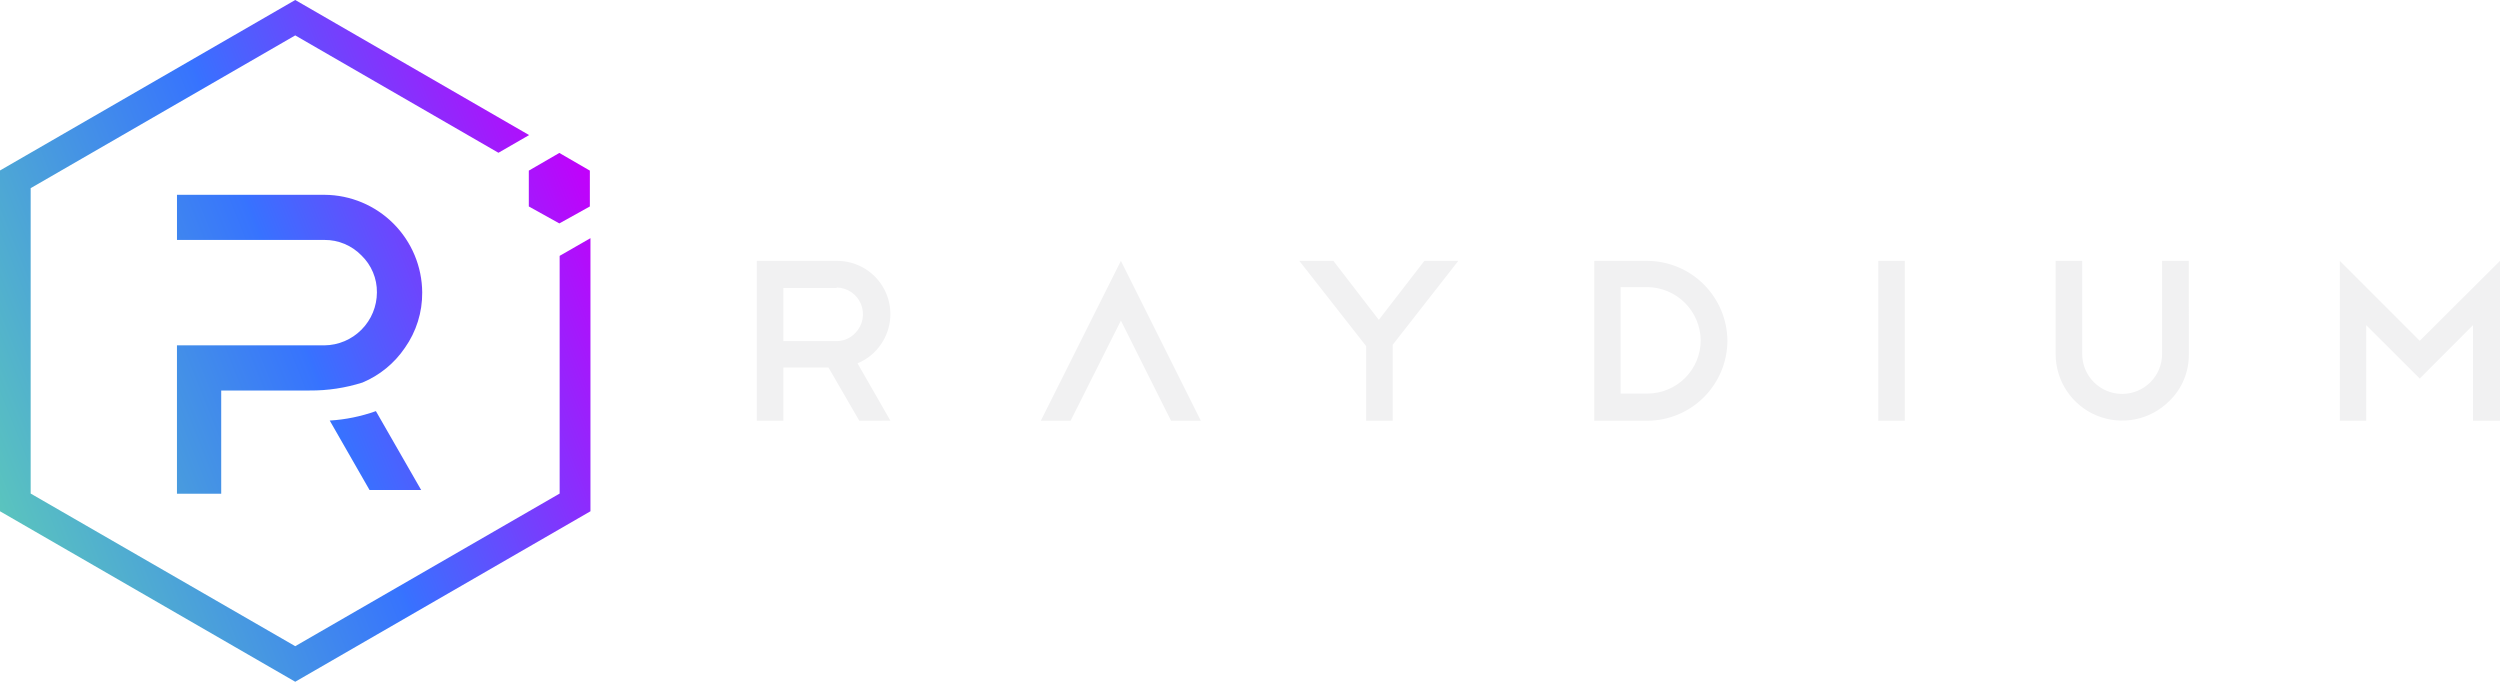
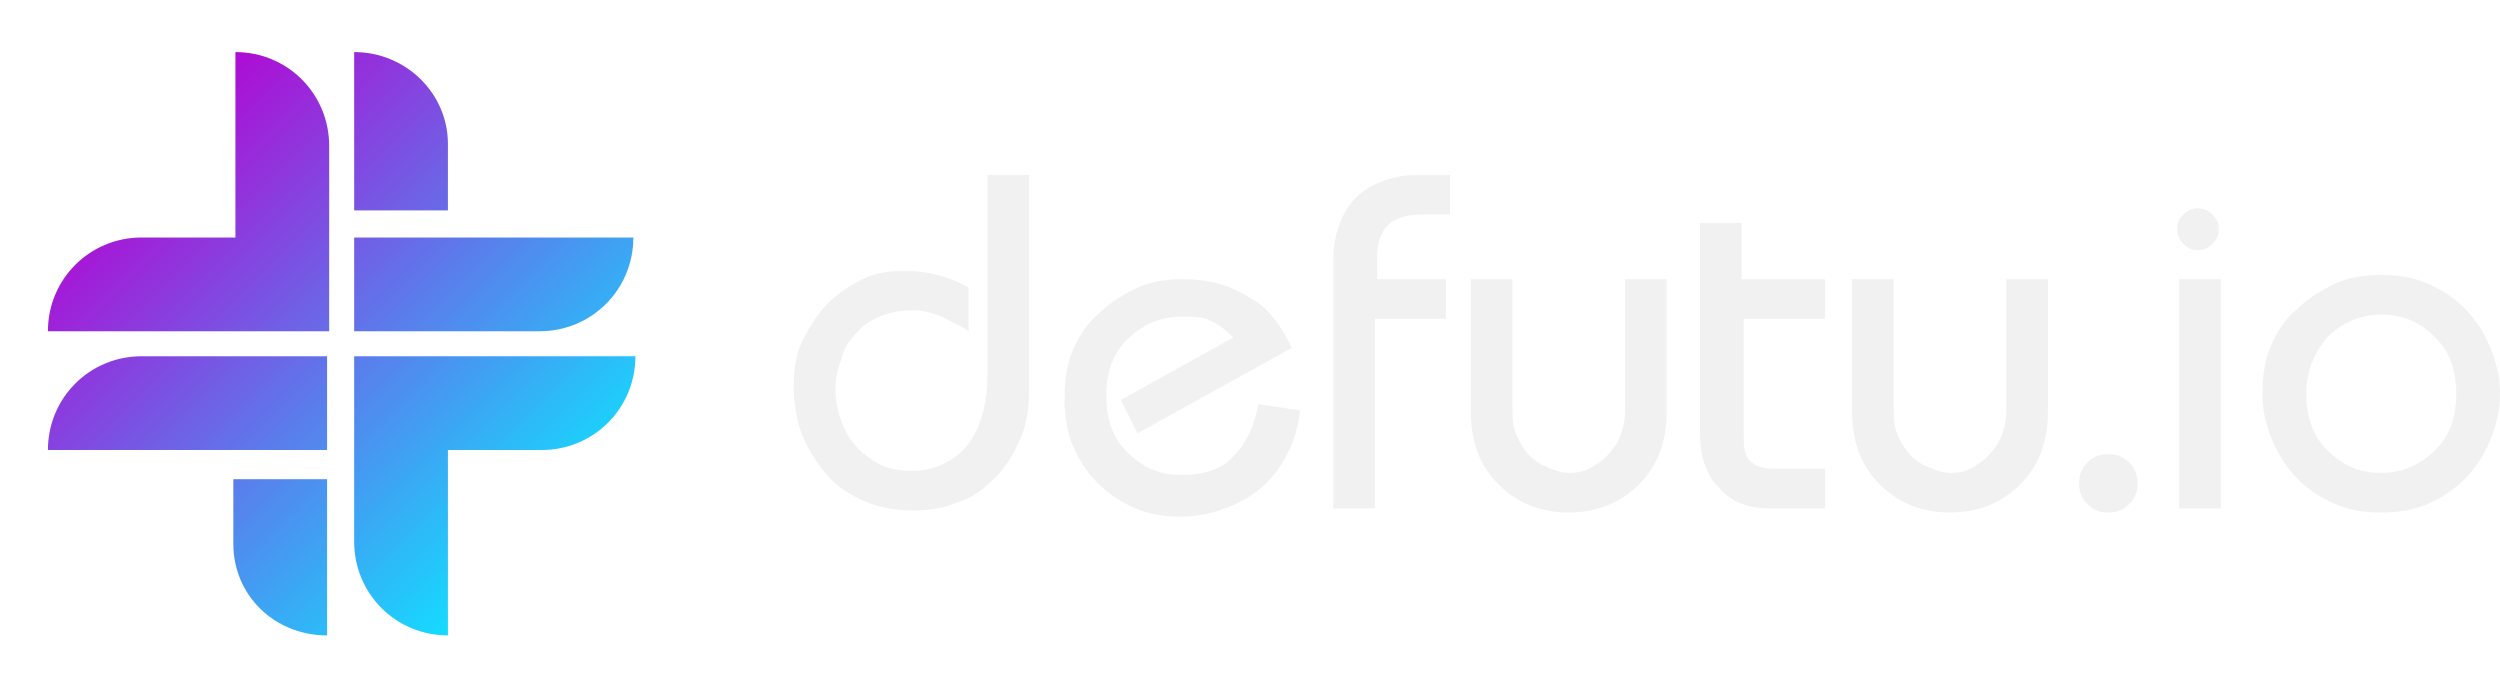
- <svg xmlns="http://www.w3.org/2000/svg" fill="none" height="33" viewBox="0 0 120 33" width="120">
-   <linearGradient id="a" gradientUnits="userSpaceOnUse" x1="28.317" x2="-1.733" y1="8.192" y2="20.209">
-     <stop offset="0" stop-color="#c200fb" />
-     <stop offset=".49" stop-color="#3772ff" />
-     <stop offset=".49" stop-color="#3773fe" />
-     <stop offset="1" stop-color="#5ac4be" />
-   </linearGradient>
-   <path clip-rule="evenodd" d="m41.246 20.195-1.479-2.555h-2.166v2.555h-1.274v-7.673h3.836c.468-.004.927.121 1.329.36.402.24.73.585.949.998.219.413.32.879.293 1.345-.027.467-.182.917-.448 1.302-.277.408-.669.726-1.125.913l1.579 2.753zm-1.083-6.371h-2.562v2.548h2.562c.168-0.0.333-.035.487-.102.153-.067.291-.165.405-.288.176-.179.296-.406.344-.653s.023-.502-.073-.735c-.096-.232-.258-.431-.466-.573-.208-.141-.453-.217-.705-.22zm13.64-1.302-3.844 7.673h1.43l2.414-4.806 2.407 4.806h1.43zm16.195 0h-1.628l-2.187 2.831-2.18-2.831h-1.635l3.207 4.091v3.582h1.274v-3.645zm6.526 0h2.555c1.015.007 1.987.414 2.705 1.132.718.718 1.125 1.689 1.132 2.705-.006 1.016-.412 1.988-1.13 2.707-.718.718-1.691 1.124-2.707 1.13h-2.555zm2.555 6.37c.677-.002 1.326-.272 1.805-.75s.749-1.128.75-1.805c-.007-.675-.279-1.321-.757-1.799s-1.123-.749-1.799-.757h-1.288v5.111zm12.352-6.37h-1.274v7.673h1.274zm13.633 4.466c.007.422-.073.841-.235 1.231-.162.39-.402.742-.707 1.034-.447.447-1.016.752-1.636.875-.621.123-1.263.059-1.847-.183s-1.082-.653-1.433-1.179-.536-1.145-.535-1.777v-4.466h1.274v4.466c0 .509.202.997.562 1.357.359.36.847.562 1.356.562s.997-.202 1.357-.562c.359-.36.561-.848.561-1.357v-4.466h1.282zm8.515 3.207v-4.587l2.569 2.562 2.556-2.562v4.587h1.295v-7.673l-3.851 3.837-3.836-3.837v7.673z" fill="#f1f1f2" fill-rule="evenodd" />
-   <g fill="url(#a)">
-     <path d="m26.863 12.281v11.41l-12.692 7.326-12.699-7.326v-14.659l12.699-7.333 9.754 5.634 1.472-.849-11.226-6.484-14.171 8.183v16.358l14.171 8.183 14.171-8.183v-13.109z" />
-     <path d="m10.618 23.698h-2.124v-7.121h7.078c.67-.007 1.31-.278 1.781-.754.472-.475.737-1.118.739-1.787.004-.331-.06-.66-.188-.965-.128-.306-.317-.582-.555-.811-.231-.237-.507-.425-.812-.553-.305-.128-.633-.193-.964-.19h-7.078v-2.166h7.085c1.24.007 2.428.504 3.305 1.381.877.877 1.373 2.065 1.381 3.305.008.95-.282 1.878-.828 2.654-.503.743-1.211 1.324-2.039 1.671-.819.26-1.675.389-2.534.382h-4.247z" />
-     <path d="m20.216 23.521h-2.478l-1.911-3.334c.756-.046 1.502-.199 2.216-.453z" />
-     <path d="m25.383 9.91 1.465.814 1.465-.814v-1.72l-1.465-.849-1.465.849z" />
+ <svg xmlns="http://www.w3.org/2000/svg" version="1.1" id="Layer_1" x="0px" y="0px" viewBox="0 0 120 33" style="enable-background:new 0 0 120 33;" xml:space="preserve">
+   <style type="text/css">
+ 	.st0{fill:#F1F1F2;}
+ 	.st1{fill:url(#SVGID_1_);}
+ </style>
+   <g>
+     <path class="st0" d="M47.4,8.4h2v10.2c0,0.9-0.1,1.7-0.4,2.4c-0.3,0.7-0.7,1.4-1.2,1.9s-1.1,1-1.8,1.2c-0.7,0.3-1.4,0.4-2.2,0.4   c-1.2,0-2.2-0.3-3-0.8c-0.9-0.5-1.5-1.3-2-2.2c-0.5-0.9-0.7-1.9-0.7-3c0-0.7,0.1-1.5,0.4-2.1s0.7-1.3,1.2-1.8s1.1-0.9,1.7-1.2   c0.6-0.3,1.3-0.4,2-0.4c1.2,0,2.2,0.3,3.1,0.8v2.1c-0.3-0.2-0.5-0.3-0.9-0.5s-0.6-0.3-1-0.4c-0.3-0.1-0.6-0.1-0.9-0.1   c-0.5,0-1,0.1-1.5,0.3c-0.4,0.2-0.8,0.4-1.1,0.8c-0.3,0.3-0.6,0.7-0.7,1.2c-0.2,0.5-0.3,1-0.3,1.5c0,0.7,0.2,1.4,0.5,2   s0.7,1,1.3,1.4s1.2,0.5,1.9,0.5s1.3-0.2,1.8-0.5s1-0.8,1.3-1.5s0.5-1.5,0.5-2.5C47.4,18.1,47.4,8.4,47.4,8.4z M62,16.7l-7.4,4.1   l-0.8-1.6l5.4-3c-0.4-0.4-0.8-0.7-1.1-0.8c-0.3-0.2-0.8-0.2-1.4-0.2c-1,0-1.9,0.4-2.6,1.1c-0.7,0.7-1,1.6-1,2.7s0.3,2,1,2.7   s1.5,1.1,2.6,1.1s2-0.3,2.5-0.9c0.6-0.6,1-1.4,1.2-2.5l2,0.3c-0.1,1-0.4,1.8-0.9,2.6c-0.5,0.8-1.2,1.4-2,1.8s-1.8,0.7-2.8,0.7   c-0.8,0-1.5-0.1-2.2-0.4s-1.3-0.7-1.8-1.2s-0.9-1.1-1.2-1.8c-0.3-0.7-0.4-1.5-0.4-2.3s0.1-1.6,0.4-2.3c0.3-0.7,0.7-1.3,1.3-1.8   c0.5-0.5,1.2-0.9,1.8-1.2c0.7-0.3,1.4-0.4,2.2-0.4c1.2,0,2.3,0.3,3.2,0.9C60.8,14.7,61.5,15.6,62,16.7z M66,24.4h-2v-12   c0-0.8,0.2-1.5,0.5-2.1s0.8-1.1,1.4-1.4c0.6-0.3,1.3-0.5,2-0.5h1.7v1.9h-1.4c-1.4,0-2.1,0.7-2.1,2v1.1h3.3v1.9H66V24.4z M78,13.4h2   v6.4c0,0.9-0.2,1.8-0.6,2.5s-1,1.3-1.7,1.7c-0.7,0.4-1.5,0.6-2.4,0.6s-1.7-0.2-2.4-0.6c-0.7-0.4-1.3-1-1.7-1.7   c-0.4-0.7-0.6-1.6-0.6-2.5v-6.4h2v6.4c0,0.6,0.1,1,0.4,1.5c0.2,0.4,0.6,0.8,1,1s0.9,0.4,1.3,0.4c0.5,0,0.9-0.1,1.3-0.4   c0.4-0.2,0.7-0.6,1-1c0.2-0.4,0.4-0.9,0.4-1.5L78,13.4L78,13.4z M87.6,13.4v1.9h-3.9v5.8c0,0.5,0.1,0.9,0.4,1.1   c0.2,0.2,0.6,0.3,1.1,0.3h2.4v1.9h-2.7c-1,0-1.8-0.3-2.4-1c-0.6-0.6-0.9-1.5-0.9-2.6V10.7h2v2.7H87.6z M96.3,13.4h2v6.4   c0,0.9-0.2,1.8-0.6,2.5s-1,1.3-1.7,1.7c-0.7,0.4-1.5,0.6-2.4,0.6s-1.7-0.2-2.4-0.6c-0.7-0.4-1.3-1-1.7-1.7   c-0.4-0.7-0.6-1.6-0.6-2.5v-6.4h2v6.4c0,0.6,0.1,1,0.4,1.5s0.6,0.8,1,1s0.9,0.4,1.3,0.4c0.5,0,0.9-0.1,1.3-0.4c0.4-0.2,0.7-0.6,1-1   c0.2-0.4,0.4-0.9,0.4-1.5L96.3,13.4L96.3,13.4z M99.8,23.2c0-0.4,0.1-0.7,0.4-1s0.6-0.4,1-0.4s0.7,0.1,1,0.4s0.4,0.6,0.4,1   s-0.1,0.7-0.4,1s-0.6,0.4-1,0.4s-0.7-0.1-1-0.4C99.9,23.9,99.8,23.6,99.8,23.2z M104.5,11c0-0.3,0.1-0.5,0.3-0.7   c0.2-0.2,0.4-0.3,0.7-0.3s0.5,0.1,0.7,0.3s0.3,0.4,0.3,0.7s-0.1,0.5-0.3,0.7c-0.2,0.2-0.4,0.3-0.7,0.3s-0.5-0.1-0.7-0.3   C104.6,11.5,104.5,11.2,104.5,11z M106.6,24.4h-2v-11h2V24.4z M108.6,18.9c0-0.8,0.1-1.6,0.4-2.3c0.3-0.7,0.7-1.3,1.3-1.8   c0.5-0.5,1.2-0.9,1.8-1.2c0.7-0.3,1.4-0.4,2.2-0.4c0.8,0,1.5,0.1,2.2,0.4c0.7,0.3,1.3,0.7,1.8,1.2s0.9,1.1,1.2,1.8   c0.3,0.7,0.5,1.5,0.5,2.3s-0.2,1.6-0.5,2.3c-0.3,0.7-0.7,1.3-1.2,1.8s-1.1,0.9-1.8,1.2c-0.7,0.3-1.4,0.4-2.2,0.4   c-0.8,0-1.5-0.1-2.2-0.4s-1.3-0.7-1.8-1.2s-0.9-1.1-1.2-1.8C108.8,20.5,108.6,19.8,108.6,18.9z M110.7,18.9c0,1.1,0.3,2,1,2.7   s1.5,1.1,2.6,1.1c1,0,1.9-0.4,2.6-1.1s1-1.6,1-2.7s-0.3-2-1-2.7c-0.7-0.7-1.5-1.1-2.6-1.1c-1,0-1.9,0.4-2.6,1.1   C111.1,16.9,110.7,17.8,110.7,18.9z" />
+     <g>
+       <linearGradient id="SVGID_1_" gradientUnits="userSpaceOnUse" x1="6.793" y1="27.057" x2="25.939" y2="7.911" gradientTransform="matrix(1 0 0 -1 0 34)">
+         <stop offset="0" style="stop-color:#AF0BD4" />
+         <stop offset="1" style="stop-color:#14DCFF" />
+       </linearGradient>
+       <path class="st1" d="M2.3,15.9L2.3,15.9c0-2.5,2-4.5,4.5-4.5h4.5V2.5l0,0c2.5,0,4.5,2,4.5,4.5v8.9H2.3z M15.7,30.5V23h-4.5v3.1    C11.2,28.6,13.2,30.5,15.7,30.5z M15.7,21.6v-4.5H6.8c-2.5,0-4.5,2-4.5,4.5H15.7z M17,2.5v7.6h4.5V6.9C21.5,4.5,19.5,2.5,17,2.5z     M17,15.9h8.9c2.5,0,4.5-2,4.5-4.5l0,0H17V15.9z M21.5,21.6H26c2.5,0,4.5-2,4.5-4.5H17V26c0,2.5,2,4.5,4.5,4.5V21.6z" />
+     </g>
  </g>
</svg>
